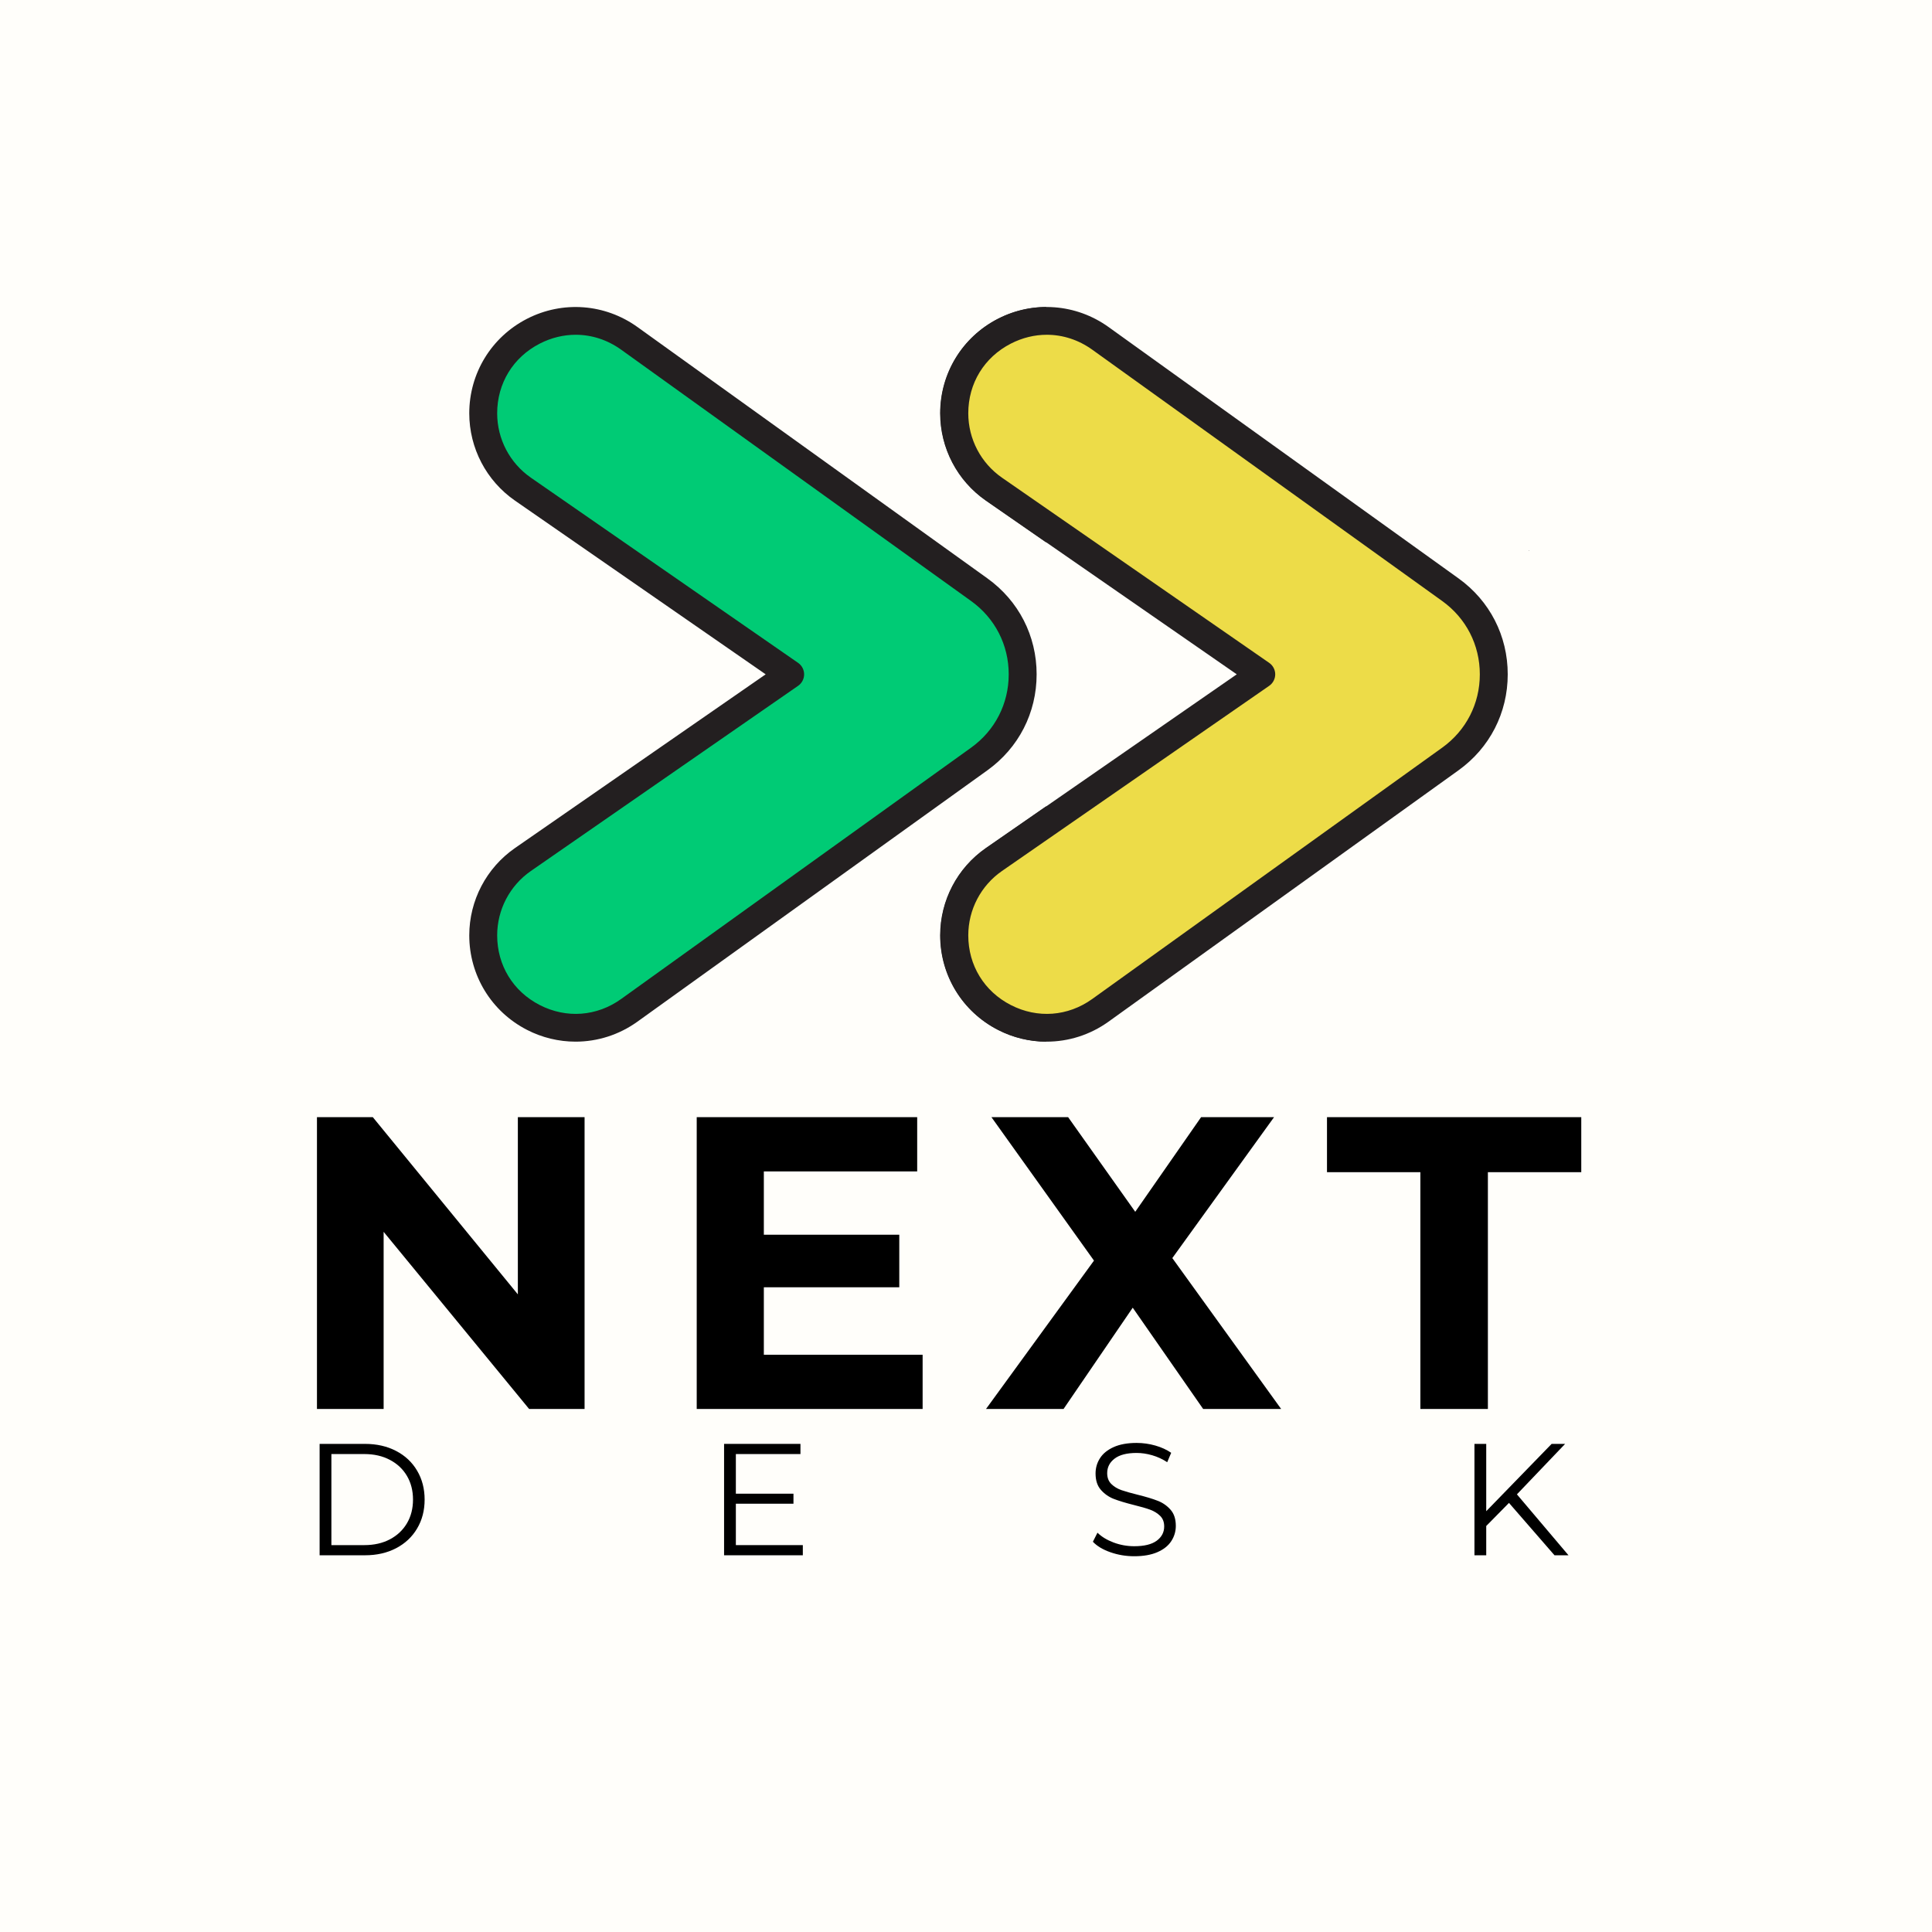
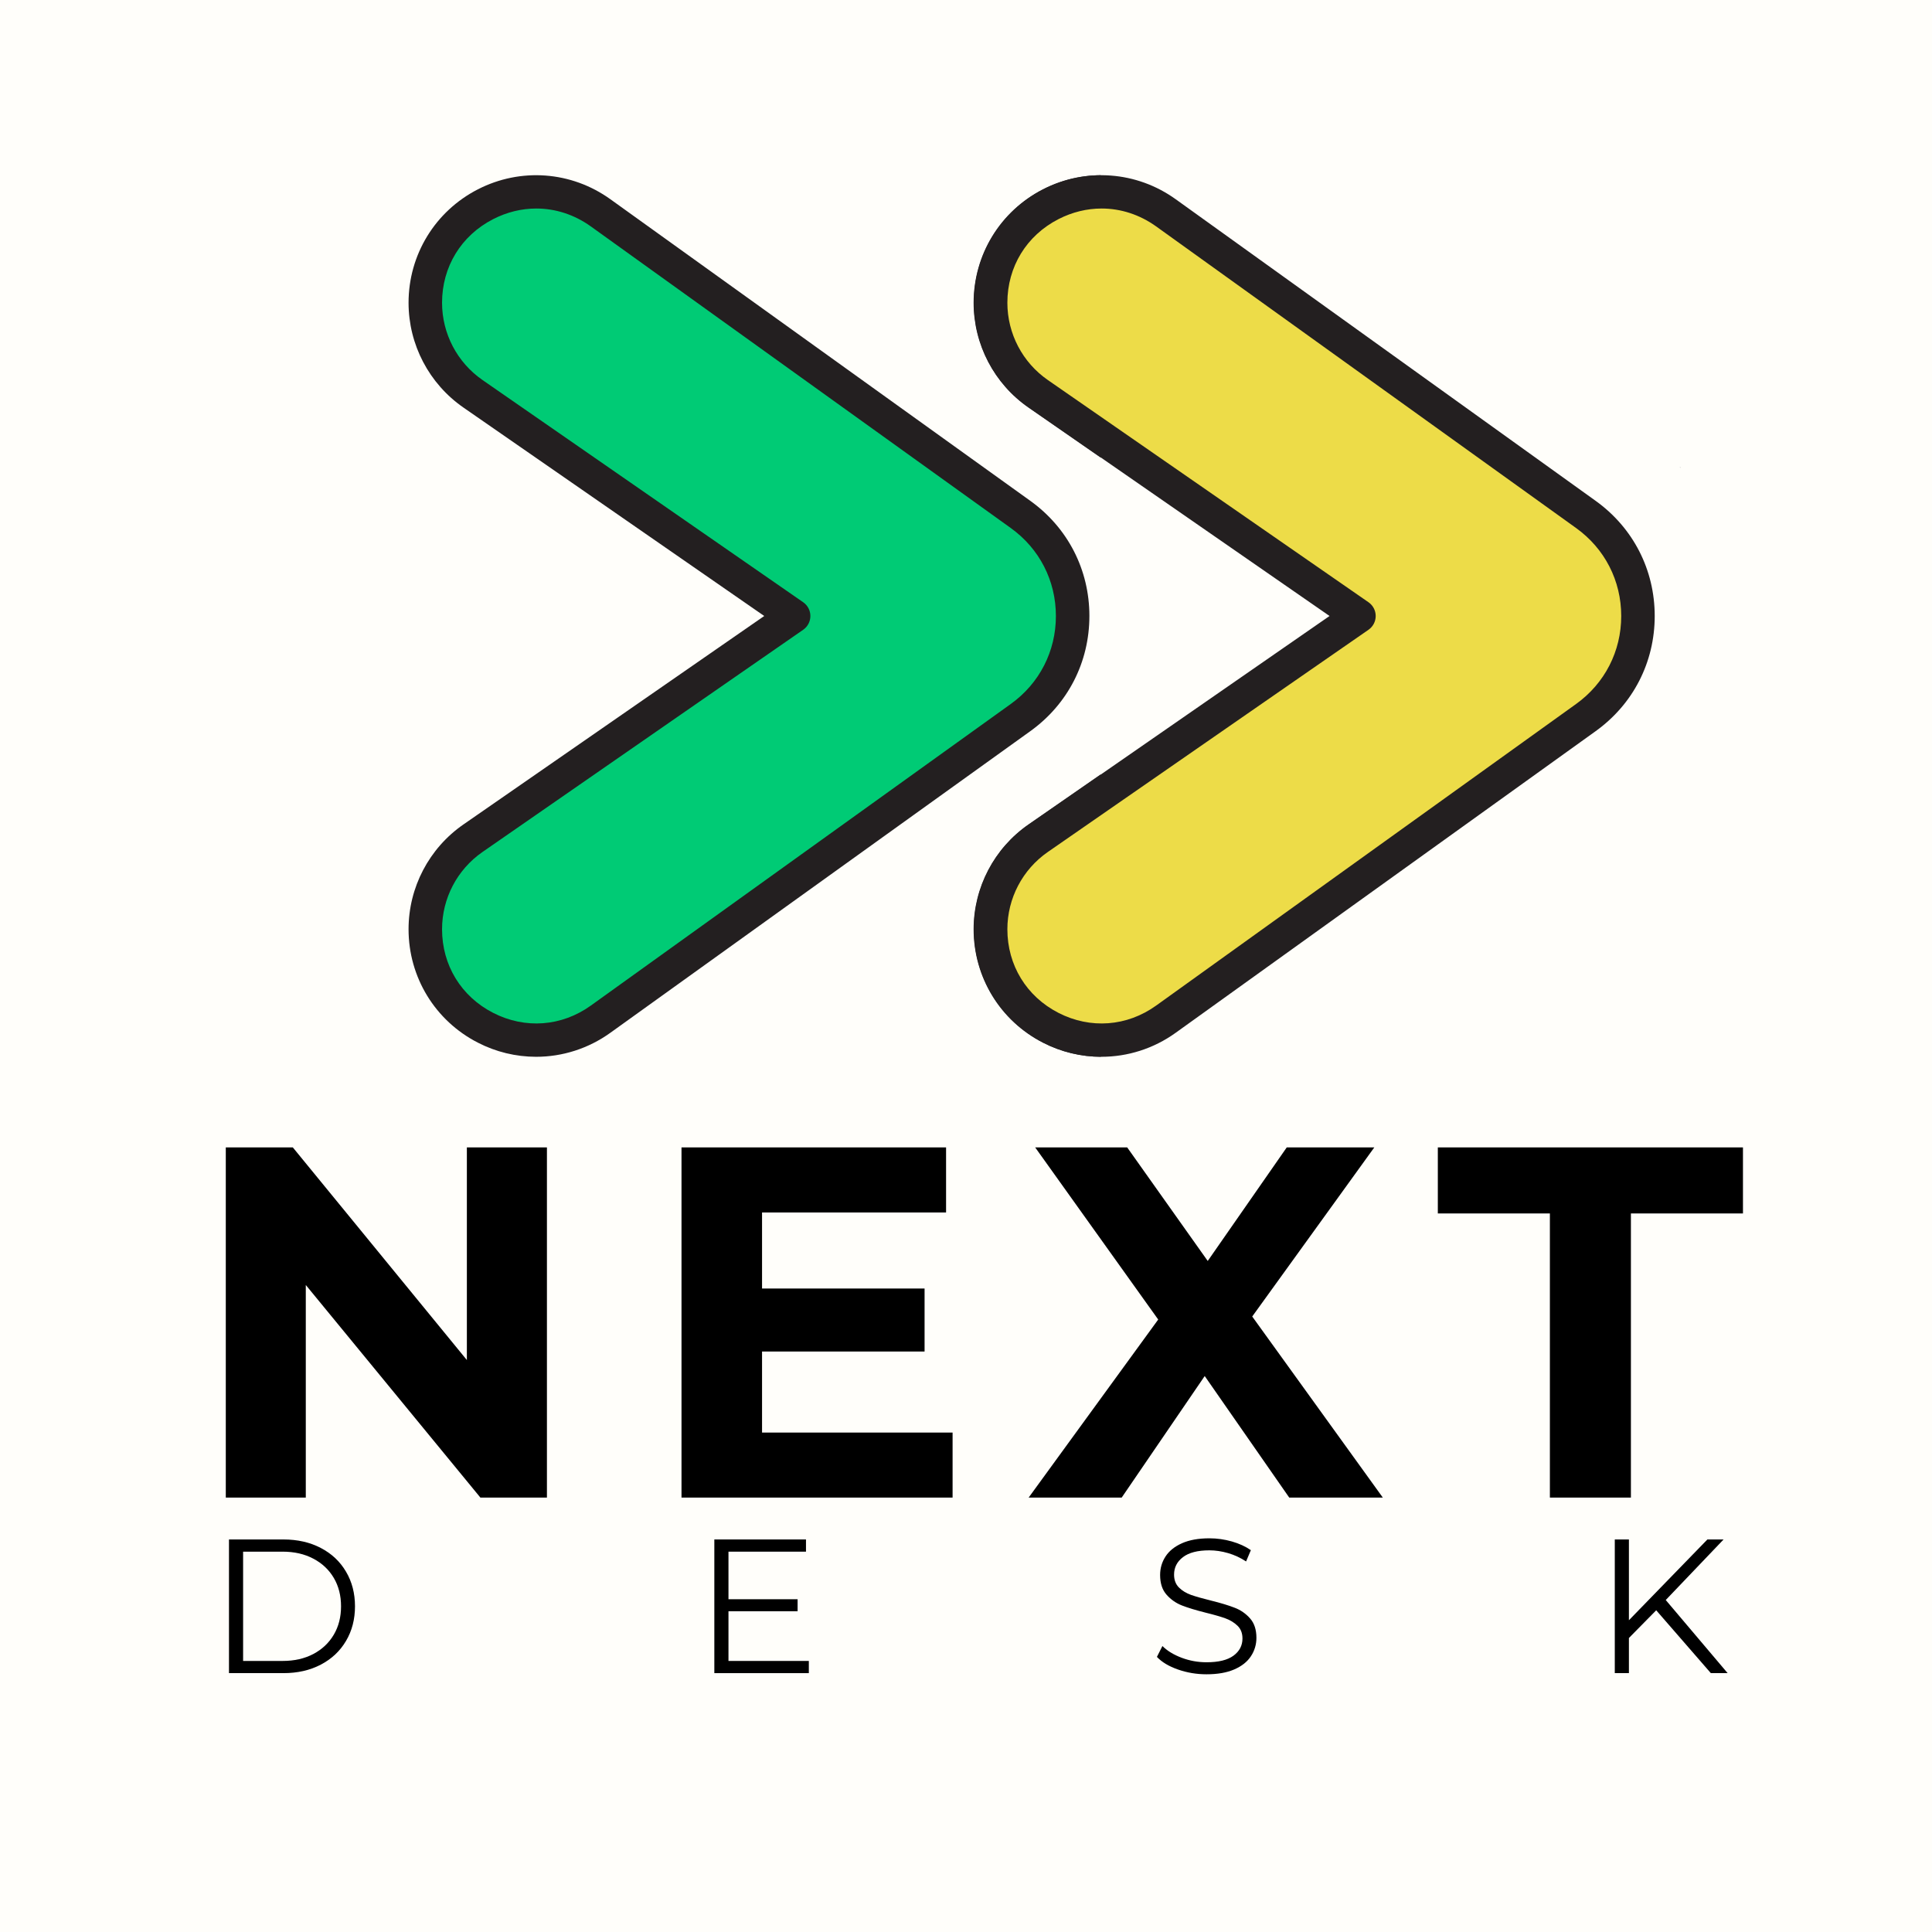
- <svg xmlns="http://www.w3.org/2000/svg" width="1080" viewBox="150 100 500 600" height="1080" version="1.0">
+ <svg xmlns="http://www.w3.org/2000/svg" width="1080" viewBox="190 150 400 500" height="1080" version="1.0">
  <defs>
    <clipPath id="a">
      <path d="M250 199h174.902v221H250Zm0 0" />
    </clipPath>
    <clipPath id="b">
      <path d="M245.652 195h179.25v229h-179.25Zm0 0" />
    </clipPath>
    <clipPath id="c">
      <path d="M396 199h178.957v221H396Zm0 0" />
    </clipPath>
    <clipPath id="d">
      <path d="M392 195h182.957v229H392Zm0 0" />
    </clipPath>
    <clipPath id="e">
      <path d="M535.852 190.727h80.25v80.25h-80.25Zm0 0" />
    </clipPath>
    <clipPath id="f">
      <path d="M535.852 346.777h80.25v80.25h-80.25Zm0 0" />
    </clipPath>
  </defs>
  <path fill="#fff" d="M-81-81h972v972H-81z" />
  <path fill="#fffefa" d="M-81-81h972v972H-81z" />
  <path d="M281.545 446.946v90.625h-17.22l-45.186-55.016v55.016h-20.704v-90.625h17.344l45.046 55.031v-55.031Zm104.984 73.797v16.828h-70.156v-90.625h68.469v16.844h-47.625v19.672h42.062v16.312h-42.062v20.969Zm87.123 16.828-21.875-31.453-21.483 31.453h-24.08l33.53-46.078-31.841-44.547h23.813l20.843 29.39 20.453-29.39h22.657l-31.595 43.766 33.797 46.859Zm67.457-73.531h-29v-17.094h78.968v17.094h-29v73.531h-20.968ZM199.26 548.412h14.08c3.656 0 6.883.735 9.687 2.203 2.801 1.461 4.973 3.5 6.516 6.125 1.55 2.618 2.328 5.606 2.328 8.97 0 3.366-.777 6.355-2.328 8.968-1.543 2.617-3.715 4.656-6.516 6.125-2.805 1.469-6.032 2.203-9.687 2.203h-14.08Zm13.877 31.438c3.03 0 5.68-.598 7.953-1.797 2.281-1.207 4.047-2.875 5.297-5s1.875-4.57 1.875-7.344c0-2.77-.625-5.219-1.875-7.344s-3.016-3.785-5.297-4.984c-2.274-1.207-4.922-1.813-7.953-1.813h-10.221v28.282Zm0 0" />
  <g transform="translate(270.357 583.006)" />
  <path d="M349.324 579.85v3.156H324.87v-34.594h23.718v3.157h-20.061v12.312h17.89v3.11h-17.89v12.859Zm0 0" />
  <g transform="translate(388.209 583.006)" />
  <path d="M452.253 583.303c-2.574 0-5.04-.41-7.39-1.234-2.356-.82-4.173-1.91-5.454-3.266l1.422-2.813c1.258 1.25 2.926 2.266 5 3.047 2.07.774 4.21 1.156 6.422 1.156 3.094 0 5.414-.566 6.969-1.703 1.55-1.144 2.328-2.625 2.328-4.437 0-1.375-.422-2.473-1.266-3.297-.844-.82-1.875-1.457-3.094-1.906-1.218-.446-2.914-.938-5.078-1.469-2.605-.656-4.683-1.285-6.234-1.89a10.255 10.255 0 0 1-3.985-2.797c-1.105-1.25-1.656-2.946-1.656-5.094 0-1.739.461-3.328 1.39-4.766.927-1.437 2.345-2.582 4.25-3.437 1.907-.852 4.274-1.282 7.11-1.282 1.977 0 3.914.274 5.813.813 1.894.543 3.535 1.293 4.922 2.25l-1.235 2.922c-1.449-.957-3-1.676-4.656-2.157-1.648-.476-3.262-.718-4.844-.718-3.031 0-5.312.59-6.844 1.765-1.53 1.168-2.296 2.672-2.296 4.516 0 1.387.421 2.5 1.265 3.344.844.836 1.895 1.476 3.156 1.922 1.27.437 2.977.922 5.126 1.453 2.53.625 4.578 1.246 6.14 1.86a10 10 0 0 1 3.985 2.765c1.093 1.23 1.64 2.902 1.64 5.015a8.489 8.489 0 0 1-1.422 4.766c-.937 1.438-2.383 2.578-4.328 3.422-1.937.836-4.324 1.25-7.156 1.25Zm0 0" />
  <g transform="translate(503.393 583.006)" />
  <path d="m568.626 566.74-7.064 7.172v9.094h-3.656v-34.594h3.656v20.907l20.312-20.907h4.188l-14.968 15.672 16.016 18.922h-4.344Zm0 0" />
  <g clip-path="url(#a)">
    <path fill="#00cb75" d="m404.113 335.707-58.718 42.176-49.954 35.875c-18.957 13.617-45.37.066-45.37-23.274a28.66 28.66 0 0 1 12.331-23.554l82.993-57.512-82.993-57.508a28.66 28.66 0 0 1-12.332-23.555c0-23.34 26.414-36.89 45.371-23.273l49.954 35.875 58.718 42.176c17.98 12.914 17.98 39.664 0 52.574Zm146.235-52.574-58.723-42.176-49.95-35.875c-18.96-13.617-45.374-.066-45.374 23.273 0 9.399 4.61 18.204 12.336 23.555l82.988 57.512-82.988 57.508a28.66 28.66 0 0 0-12.336 23.554c0 23.344 26.414 36.895 45.375 23.278l49.949-35.88 58.723-42.171c17.98-12.914 17.98-39.664 0-52.578Zm0 0" />
  </g>
  <g clip-path="url(#b)">
    <path fill="#231f20" d="M421.934 309.418c0-11.961-5.575-22.828-15.293-29.805l-108.672-78.05c-10.098-7.254-23.242-8.235-34.301-2.56-11.063 5.677-17.934 16.923-17.934 29.352a32.996 32.996 0 0 0 14.2 27.118l77.851 53.945-77.851 53.95a33.007 33.007 0 0 0-14.2 27.116c0 12.43 6.871 23.68 17.934 29.352a32.942 32.942 0 0 0 15.078 3.66c6.766 0 13.484-2.094 19.223-6.219L406.64 339.23c9.718-6.98 15.293-17.847 15.293-29.812Zm-20.348 22.773-108.672 78.047c-7.559 5.426-17.012 6.133-25.293 1.887-8.277-4.246-13.219-12.336-13.219-21.64a24.33 24.33 0 0 1 10.47-19.993l82.991-57.508a4.337 4.337 0 0 0 0-7.125l-82.992-57.511a24.33 24.33 0 0 1-10.469-19.993c0-9.304 4.942-17.394 13.223-21.64 3.586-1.84 7.39-2.75 11.168-2.75 4.941 0 9.836 1.562 14.121 4.637l108.672 78.05c7.422 5.332 11.68 13.63 11.68 22.77 0 9.137-4.258 17.437-11.68 22.77Zm151.289-52.578-108.672-78.05c-10.094-7.254-23.238-8.231-34.305-2.56-11.058 5.677-17.93 16.923-17.93 29.352a32.996 32.996 0 0 0 14.2 27.118l77.852 53.945-77.852 53.95a33.005 33.005 0 0 0-14.2 27.112c0 12.434 6.872 23.68 17.93 29.356a33.003 33.003 0 0 0 15.079 3.66c6.765 0 13.488-2.098 19.226-6.219l108.672-78.047c9.719-6.98 15.29-17.847 15.29-29.812 0-11.961-5.571-22.828-15.29-29.805Zm-5.055 52.578-108.672 78.047c-7.558 5.43-17.015 6.133-25.293 1.887-8.277-4.246-13.218-12.34-13.218-21.64a24.32 24.32 0 0 1 10.468-19.993l82.989-57.508a4.34 4.34 0 0 0 1.867-3.562 4.325 4.325 0 0 0-1.867-3.563l-82.989-57.511a24.328 24.328 0 0 1-10.468-19.989c0-9.304 4.941-17.394 13.218-21.64 3.586-1.84 7.395-2.75 11.168-2.75 4.946 0 9.84 1.558 14.122 4.636l108.671 78.047c7.422 5.332 11.68 13.633 11.68 22.77.004 9.137-4.254 17.437-11.676 22.77Zm0 0" />
  </g>
  <g clip-path="url(#c)">
    <path fill="#eddc48" d="m550.418 335.707-58.723 42.176-49.949 35.875c-18.96 13.617-45.375.066-45.375-23.274 0-9.398 4.61-18.203 12.336-23.554l82.988-57.512-82.988-57.508a28.655 28.655 0 0 1-12.336-23.555c0-23.34 26.414-36.89 45.375-23.273l49.95 35.875 58.722 42.176c17.98 12.914 17.98 39.664 0 52.574Zm146.234-52.574-58.722-42.176-49.95-35.875c-18.96-13.617-45.375-.066-45.375 23.273a28.66 28.66 0 0 0 12.332 23.555l82.993 57.512-82.992 57.508a28.666 28.666 0 0 0-12.333 23.554c0 23.344 26.415 36.895 45.375 23.278l49.95-35.88 58.722-42.171c17.98-12.914 17.98-39.664 0-52.578Zm0 0" />
  </g>
  <g clip-path="url(#d)">
    <path fill="#231f20" d="M568.238 309.418c0-11.961-5.574-22.828-15.293-29.805l-108.672-78.05c-10.101-7.254-23.242-8.235-34.304-2.56-11.059 5.677-17.93 16.923-17.93 29.352a32.996 32.996 0 0 0 14.2 27.118l77.847 53.945-77.848 53.95a33.007 33.007 0 0 0-14.199 27.116c0 12.43 6.871 23.68 17.934 29.352a32.938 32.938 0 0 0 15.074 3.66c6.765 0 13.488-2.094 19.226-6.219l108.672-78.047c9.72-6.98 15.293-17.847 15.293-29.812Zm-20.347 22.773-108.676 78.047c-7.555 5.426-17.012 6.133-25.29 1.887-8.277-4.246-13.218-12.336-13.218-21.64a24.33 24.33 0 0 1 10.469-19.993l82.988-57.508a4.34 4.34 0 0 0 1.867-3.562 4.336 4.336 0 0 0-1.867-3.563l-82.988-57.511a24.33 24.33 0 0 1-10.469-19.993c0-9.304 4.941-17.394 13.219-21.64 3.586-1.84 7.394-2.75 11.172-2.75 4.941 0 9.836 1.562 14.12 4.637l108.673 78.05c7.422 5.332 11.68 13.63 11.68 22.77 0 9.137-4.259 17.437-11.68 22.77Zm151.289-52.578-108.672-78.05c-10.098-7.254-23.242-8.231-34.305-2.56-11.058 5.677-17.93 16.923-17.93 29.352a32.996 32.996 0 0 0 14.2 27.118l77.847 53.945-77.847 53.95a33.005 33.005 0 0 0-14.2 27.112c0 12.434 6.872 23.68 17.93 29.356a33.003 33.003 0 0 0 15.078 3.66c6.766 0 13.489-2.098 19.227-6.219L699.18 339.23c9.718-6.98 15.289-17.847 15.289-29.812 0-11.961-5.57-22.828-15.29-29.805Zm-5.059 52.578L585.45 410.238c-7.554 5.43-17.011 6.133-25.289 1.887-8.281-4.246-13.222-12.34-13.222-21.64a24.33 24.33 0 0 1 10.468-19.993l82.992-57.508a4.337 4.337 0 0 0 0-7.125l-82.992-57.511a24.328 24.328 0 0 1-10.468-19.989c0-9.304 4.945-17.394 13.222-21.64 3.586-1.84 7.39-2.75 11.168-2.75 4.945 0 9.836 1.558 14.121 4.636l108.672 78.047c7.422 5.332 11.68 13.633 11.68 22.77s-4.258 17.437-11.68 22.77Zm0 0" />
  </g>
  <g clip-path="url(#e)">
    <path fill="#fffefa" d="M616.414 231.012c0 1.32-.062 2.633-.191 3.949a40.157 40.157 0 0 1-1.543 7.742 39.45 39.45 0 0 1-1.332 3.723 39.725 39.725 0 0 1-3.723 6.965 39.682 39.682 0 0 1-5.008 6.105 40.049 40.049 0 0 1-2.93 2.652 38.802 38.802 0 0 1-3.175 2.356 39.087 39.087 0 0 1-3.39 2.031 40.503 40.503 0 0 1-7.293 3.023 39.969 39.969 0 0 1-7.746 1.54 39.198 39.198 0 0 1-3.95.195c-1.32 0-2.637-.063-3.95-.195a40.145 40.145 0 0 1-15.038-4.563 39.684 39.684 0 0 1-3.391-2.031 38.802 38.802 0 0 1-3.176-2.356 40.048 40.048 0 0 1-7.937-8.757 40.763 40.763 0 0 1-2.036-3.391 40.293 40.293 0 0 1-1.687-3.574 40.402 40.402 0 0 1-2.875-11.465 40.437 40.437 0 0 1-.191-3.95c0-1.32.062-2.636.191-3.948a40.48 40.48 0 0 1 2.875-11.469 39.71 39.71 0 0 1 3.723-6.961 38.802 38.802 0 0 1 2.355-3.176 40.048 40.048 0 0 1 5.582-5.586 40.7 40.7 0 0 1 3.176-2.355 40.722 40.722 0 0 1 3.39-2.032 41.458 41.458 0 0 1 3.575-1.691 41.337 41.337 0 0 1 3.722-1.332 39.23 39.23 0 0 1 3.832-.957 40.157 40.157 0 0 1 15.72 0 39.587 39.587 0 0 1 7.554 2.289 41.49 41.49 0 0 1 3.574 1.691 40.094 40.094 0 0 1 6.567 4.387 40.102 40.102 0 0 1 2.93 2.656c.933.934 1.816 1.91 2.655 2.93a39.682 39.682 0 0 1 2.352 3.176 39.71 39.71 0 0 1 3.723 6.96 40.48 40.48 0 0 1 2.875 11.469c.129 1.313.191 2.63.191 3.95Zm0 0" />
  </g>
  <g clip-path="url(#f)">
    <path fill="#fffefa" d="M616.414 387.063a39.98 39.98 0 0 1-.773 7.855 40.184 40.184 0 0 1-2.293 7.559 39.724 39.724 0 0 1-3.723 6.965 39.683 39.683 0 0 1-5.008 6.105 40.701 40.701 0 0 1-6.105 5.008 40.328 40.328 0 0 1-14.52 6.016 40.381 40.381 0 0 1-7.86.773 40.381 40.381 0 0 1-15.413-3.067 40.328 40.328 0 0 1-10.14-6.078 40.048 40.048 0 0 1-5.582-5.582 40.763 40.763 0 0 1-4.39-6.566 40.293 40.293 0 0 1-1.689-3.574 40.184 40.184 0 0 1-2.293-7.559 41.2 41.2 0 0 1-.582-3.91 40.357 40.357 0 0 1-.191-3.945c0-1.32.062-2.637.191-3.95a41.2 41.2 0 0 1 .582-3.91 40.184 40.184 0 0 1 2.293-7.558 40.293 40.293 0 0 1 1.687-3.575 41.152 41.152 0 0 1 2.036-3.39 39.424 39.424 0 0 1 2.355-3.172 40.102 40.102 0 0 1 8.758-7.941 40.722 40.722 0 0 1 6.965-3.723 40.167 40.167 0 0 1 11.465-2.871 40.381 40.381 0 0 1 3.949-.196 40.381 40.381 0 0 1 15.414 3.067 40.328 40.328 0 0 1 20.113 18.226 40.293 40.293 0 0 1 1.688 3.575 40.184 40.184 0 0 1 2.293 7.559 39.98 39.98 0 0 1 .773 7.858Zm0 0" />
  </g>
</svg>
